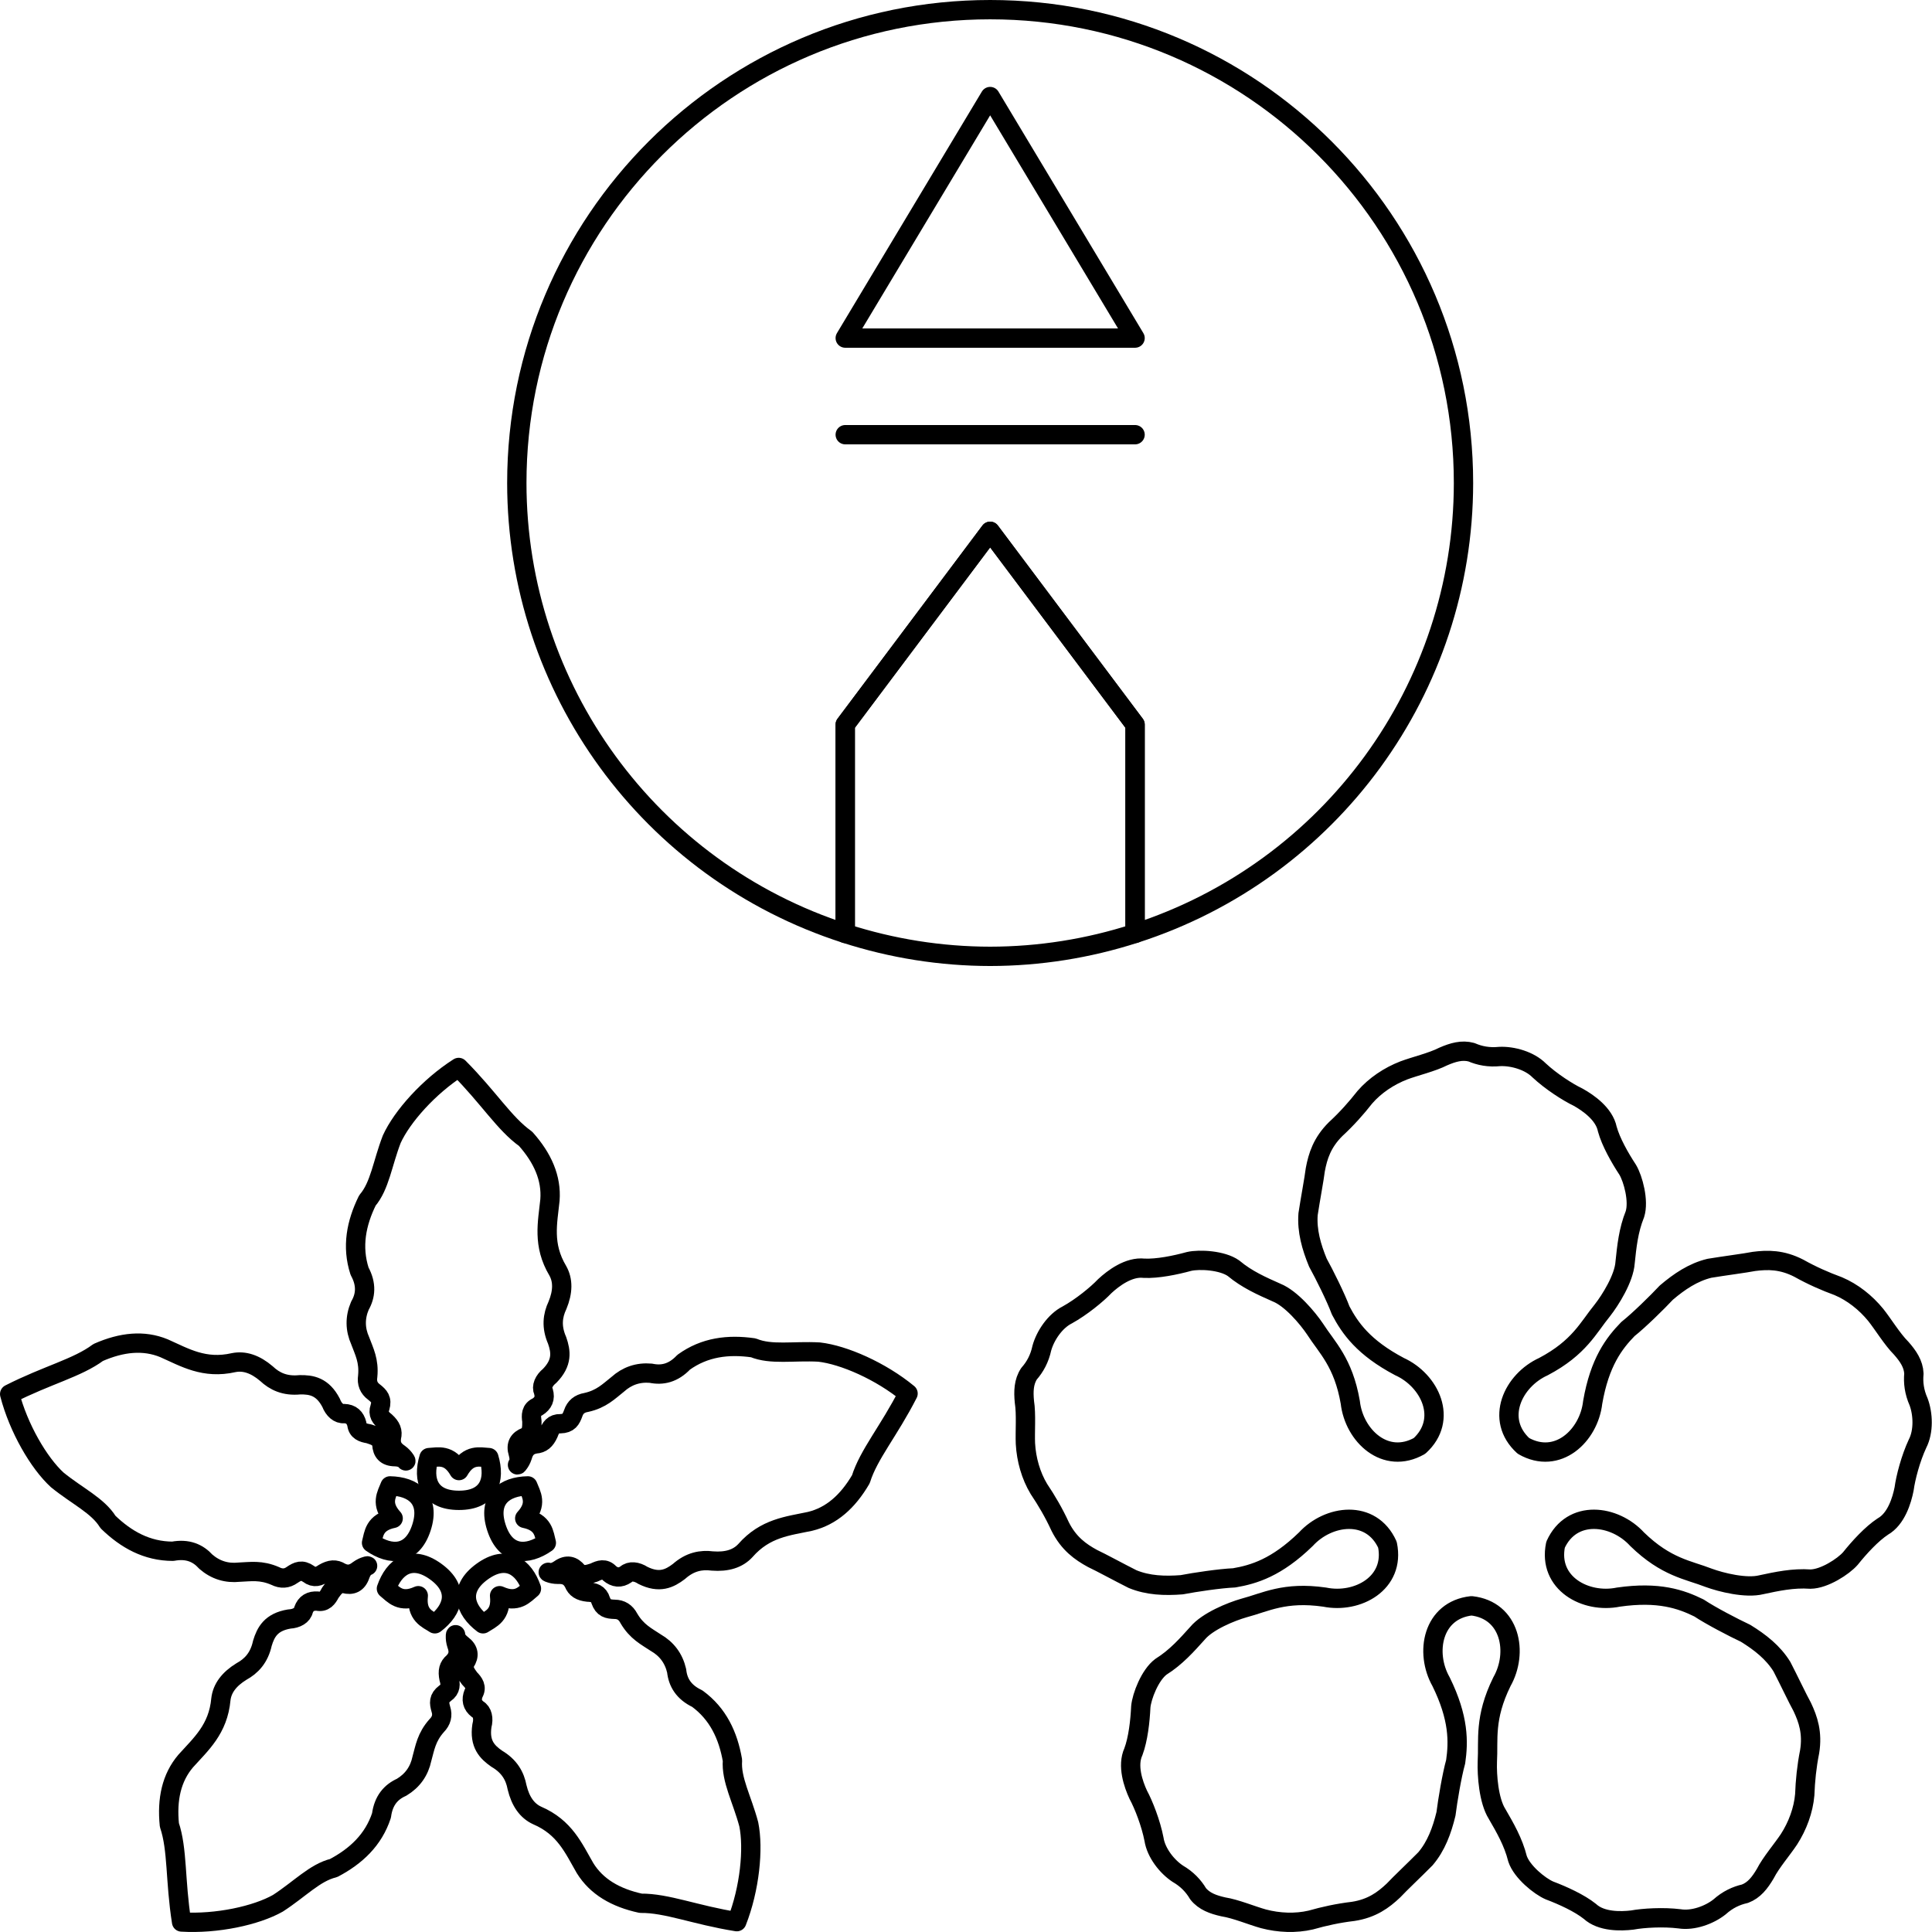
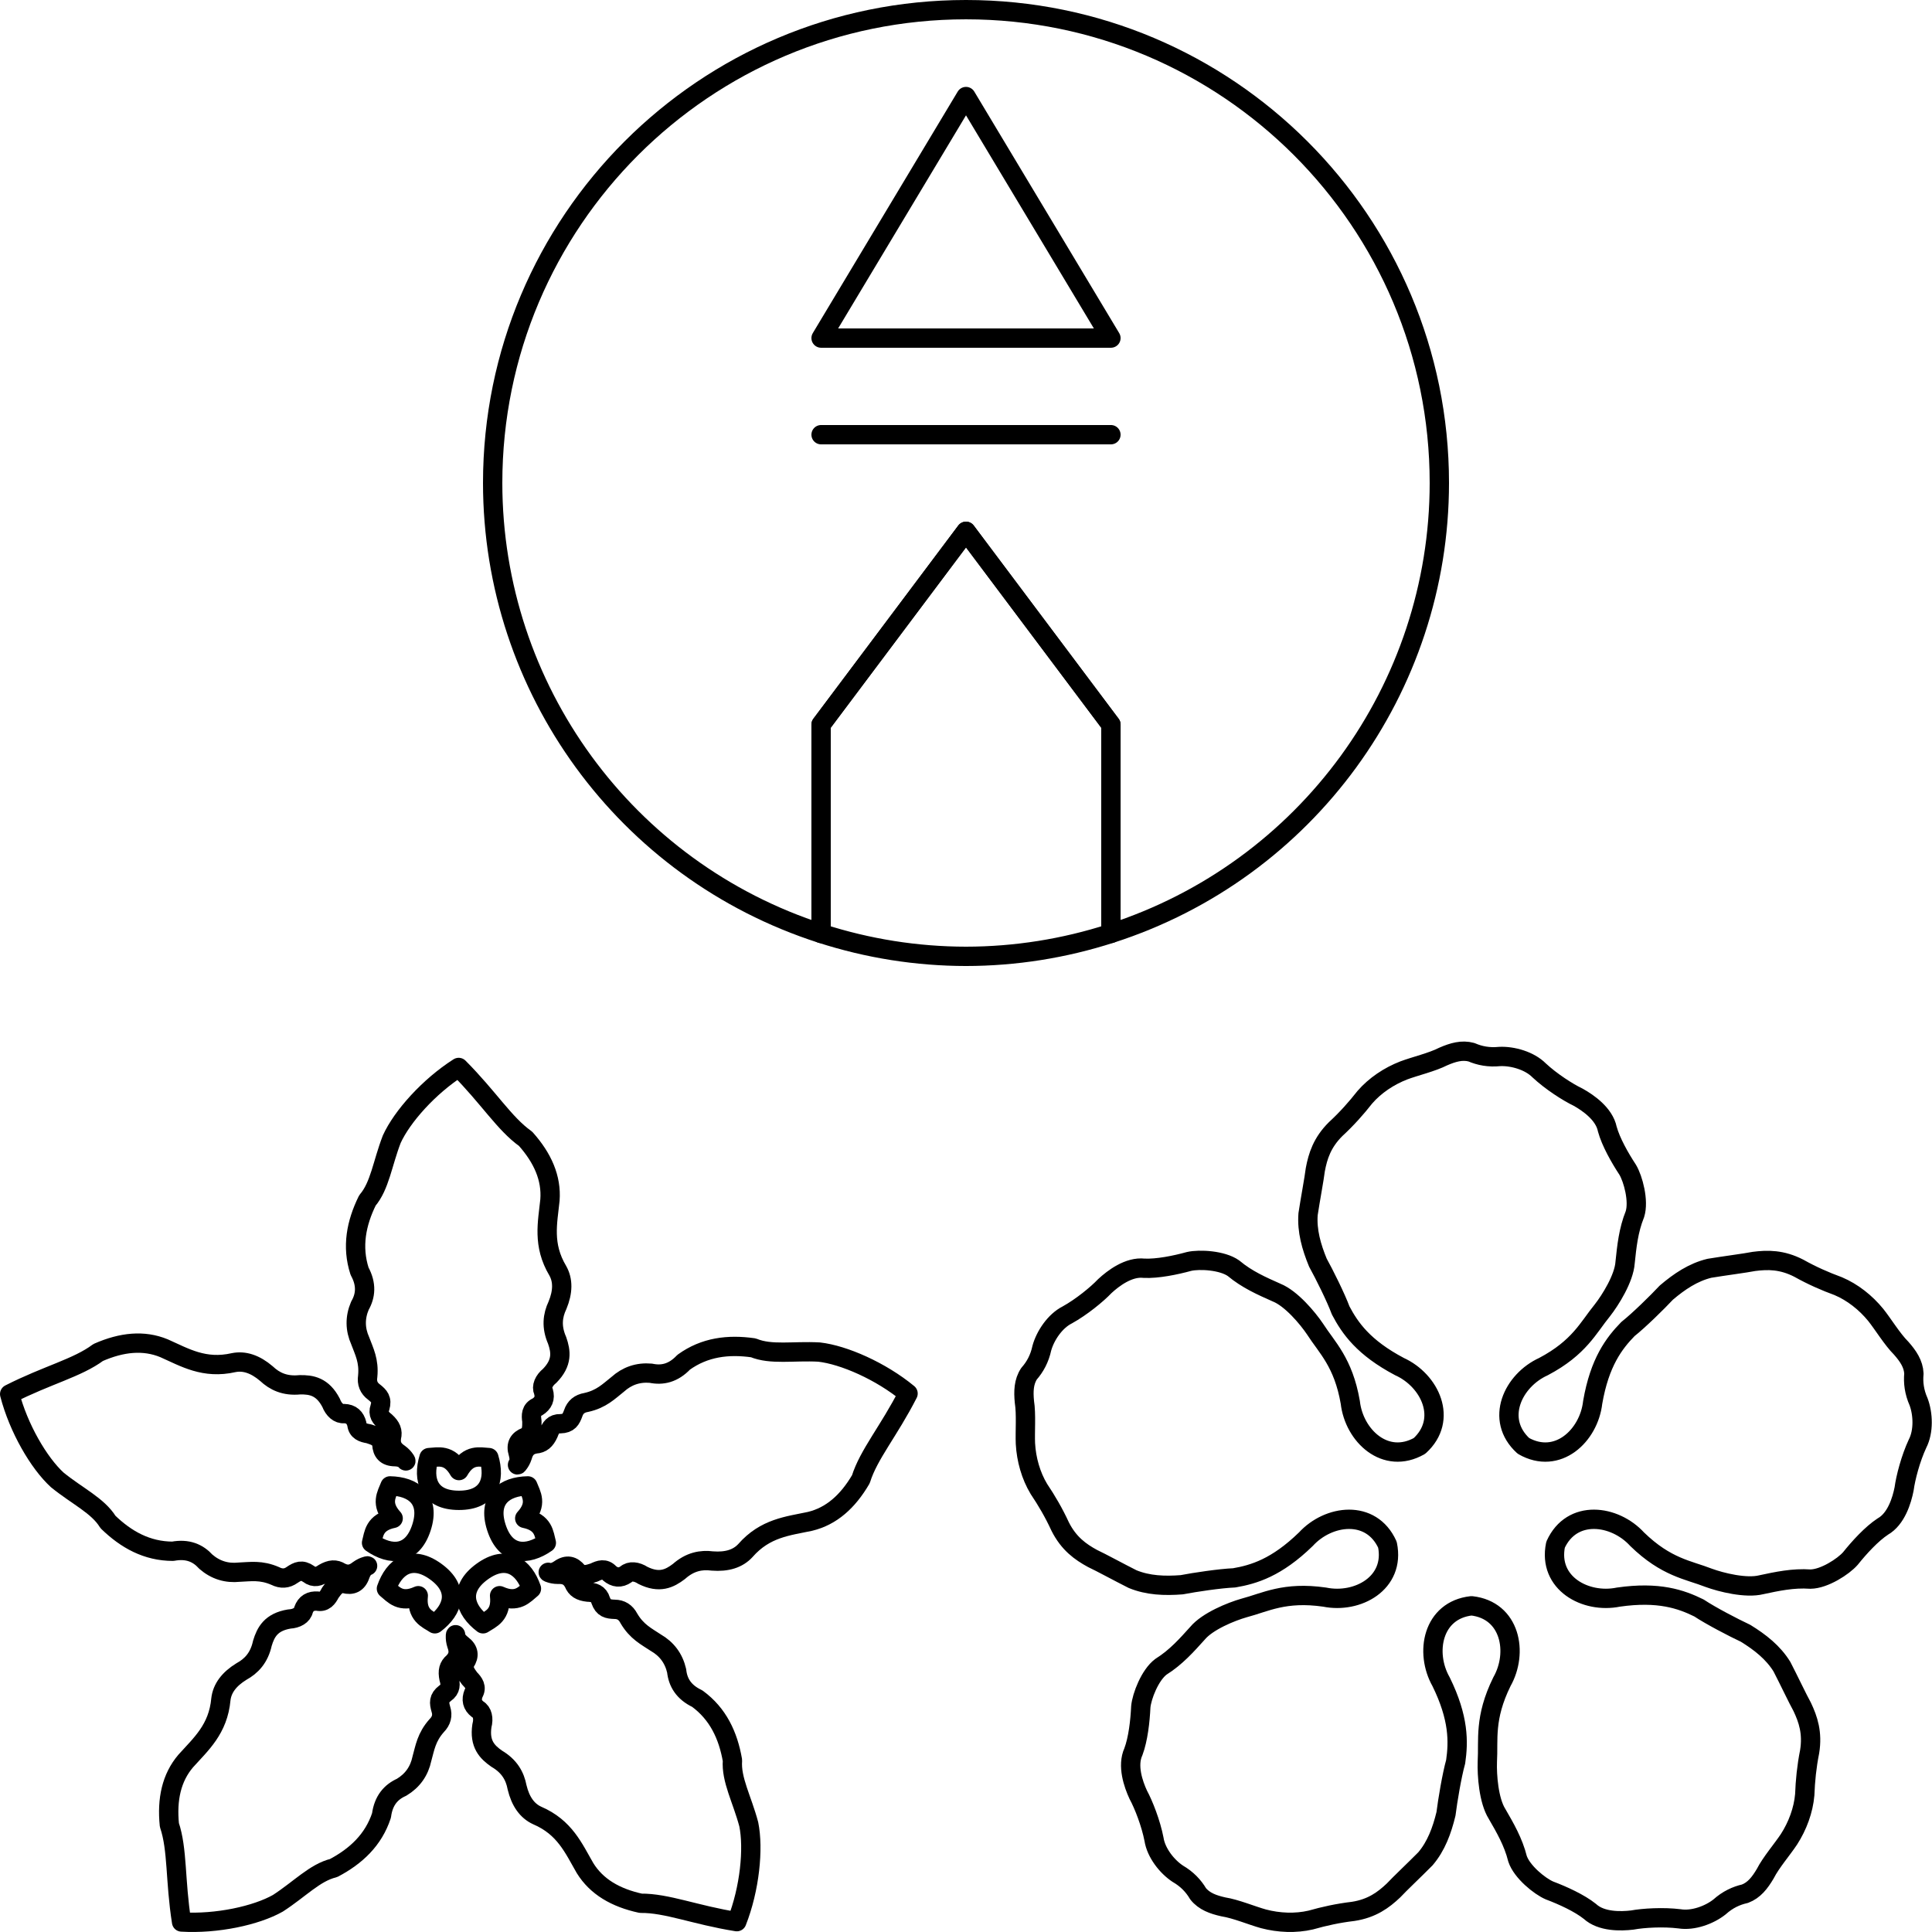
<svg xmlns="http://www.w3.org/2000/svg" width="1000" height="1000" viewBox="0 0 264.583 264.583" version="1.1" id="svg5" xml:space="preserve">
  <defs id="defs2" />
  <g id="layer2">
    <g id="g9519">
      <path style="fill:none;stroke:#000000;stroke-width:2.646;stroke-linecap:round;stroke-linejoin:round;stroke-dasharray:none;paint-order:markers stroke fill" d="m 178.828,210.799 c -3.995,3.881 -7.102,4.819 -9.808,5.285 -1.92,0.078 -5.421,0.603 -7.187,0.944 -2.331,0.179 -4.609,0.099 -6.726,-0.772 -1.724,-0.86 -4.411,-2.329 -5.482,-2.822 -1.667,-0.908 -3.258,-2.038 -4.435,-4.375 -0.863,-1.876 -1.854,-3.567 -2.919,-5.153 -1.098,-1.822 -1.721,-4.036 -1.841,-6.206 -0.074,-1.617 0.132,-4.012 -0.141,-5.727 -0.137,-1.435 -0.098,-2.738 0.64,-3.853 0.81,-0.917 1.439,-2.053 1.747,-3.494 0.469,-1.701 1.8,-3.704 3.48,-4.55 1.954,-1.081 4.071,-2.816 5.137,-3.939 1.16,-1.077 3.292,-2.697 5.39,-2.453 1.829,0.085 4.285,-0.418 6.16,-0.933 1.414,-0.325 4.556,-0.162 6.093,0.939 1.832,1.536 3.873,2.429 5.895,3.329 1.995,0.801 4.248,3.483 5.259,4.988 1.628,2.541 3.878,4.553 4.829,10.041 0.51,4.553 4.805,8.627 9.482,5.965 3.977,-3.625 1.43,-8.969 -2.743,-10.861 -4.925,-2.6 -6.778,-5.265 -8.057,-7.695 -0.667,-1.802 -2.248,-4.969 -3.119,-6.543 -0.89,-2.162 -1.518,-4.353 -1.345,-6.635 0.285,-1.906 0.852,-4.915 0.99,-6.085 0.348,-1.866 0.931,-3.728 2.791,-5.57 1.518,-1.4 2.819,-2.866 3.999,-4.368 1.393,-1.608 3.307,-2.884 5.334,-3.668 1.515,-0.571 3.857,-1.114 5.403,-1.904 1.322,-0.573 2.573,-0.939 3.863,-0.582 1.122,0.487 2.397,0.734 3.863,0.582 1.763,-0.079 4.079,0.567 5.403,1.904 1.632,1.524 3.936,3.001 5.334,3.668 1.383,0.77 3.583,2.297 3.999,4.368 0.484,1.766 1.722,3.946 2.791,5.57 0.746,1.244 1.562,4.283 0.99,6.085 -0.894,2.217 -1.113,4.433 -1.345,6.635 -0.145,2.144 -2,5.116 -3.119,6.543 -1.913,2.333 -3.132,5.095 -8.057,7.695 -4.173,1.892 -6.72,7.236 -2.743,10.861 4.677,2.663 8.972,-1.412 9.482,-5.965 0.951,-5.487 2.913,-8.073 4.829,-10.041 1.508,-1.192 4.031,-3.674 5.259,-4.988 1.781,-1.515 3.671,-2.789 5.895,-3.329 1.901,-0.317 4.937,-0.709 6.093,-0.939 1.882,-0.246 3.833,-0.266 6.16,0.933 1.801,1.011 3.597,1.795 5.39,2.453 1.959,0.828 3.765,2.254 5.137,3.939 1.011,1.265 2.252,3.324 3.48,4.55 0.954,1.08 1.689,2.157 1.747,3.493 -0.117,1.218 0.042,2.506 0.64,3.853 0.62,1.652 0.721,4.054 -0.141,5.727 -0.946,2.023 -1.638,4.67 -1.841,6.206 -0.305,1.553 -1.078,4.117 -2.919,5.153 -1.53,1.006 -3.221,2.857 -4.435,4.375 -0.953,1.094 -3.591,2.81 -5.482,2.822 -2.385,-0.166 -4.56,0.311 -6.726,0.772 -2.084,0.524 -5.483,-0.321 -7.187,-0.944 -2.81,-1.099 -5.814,-1.405 -9.808,-5.285 -3.089,-3.384 -8.959,-4.155 -11.177,0.748 -1.087,5.27 4.115,8.097 8.603,7.175 5.513,-0.791 8.578,0.276 11.042,1.489 1.599,1.066 4.74,2.698 6.369,3.46 1.991,1.225 3.787,2.629 4.988,4.578 0.889,1.71 2.2,4.476 2.776,5.505 0.815,1.714 1.438,3.563 1.016,6.146 -0.405,2.025 -0.596,3.975 -0.667,5.884 -0.182,2.119 -0.981,4.277 -2.159,6.103 -0.891,1.352 -2.465,3.168 -3.252,4.716 -0.733,1.241 -1.53,2.273 -2.783,2.741 -1.194,0.265 -2.371,0.815 -3.467,1.799 -1.38,1.1 -3.633,1.938 -5.49,1.636 -2.216,-0.274 -4.948,-0.115 -6.471,0.167 -1.572,0.19 -4.248,0.247 -5.802,-1.184 -1.43,-1.144 -3.712,-2.18 -5.532,-2.866 -1.335,-0.568 -3.782,-2.547 -4.378,-4.341 -0.579,-2.319 -1.705,-4.241 -2.812,-6.158 -1.143,-1.82 -1.389,-5.314 -1.323,-7.126 0.177,-3.012 -0.461,-5.963 1.996,-10.961 2.264,-3.983 1.183,-9.804 -4.165,-10.399 -5.348,0.595 -6.429,6.415 -4.165,10.399 2.456,4.998 2.388,8.243 1.996,10.961 -0.519,1.85 -1.102,5.342 -1.323,7.126 -0.55,2.272 -1.331,4.414 -2.812,6.158 -1.351,1.374 -3.578,3.475 -4.378,4.341 -1.378,1.305 -2.945,2.469 -5.532,2.866 -2.051,0.241 -3.965,0.661 -5.802,1.184 -2.072,0.482 -4.371,0.389 -6.471,-0.167 -1.561,-0.429 -3.775,-1.365 -5.49,-1.636 -1.407,-0.313 -2.634,-0.753 -3.467,-1.799 -0.621,-1.054 -1.507,-2.003 -2.783,-2.741 -1.473,-0.972 -2.966,-2.856 -3.252,-4.716 -0.424,-2.192 -1.42,-4.741 -2.159,-6.103 -0.666,-1.436 -1.548,-3.964 -0.667,-5.884 0.646,-1.713 0.926,-4.204 1.016,-6.146 0.128,-1.445 1.254,-4.384 2.776,-5.505 2.027,-1.268 3.506,-2.932 4.988,-4.578 1.378,-1.649 4.625,-2.963 6.369,-3.46 2.919,-0.763 5.529,-2.281 11.042,-1.489 4.488,0.922 9.69,-1.904 8.603,-7.174 -2.218,-4.903 -8.088,-4.132 -11.177,-0.748 z" id="path9339-3" />
      <g id="g11123" transform="matrix(0.824515,0,0,0.8244688,62.85042,205.4678)" style="stroke-width:3.209;stroke-dasharray:none">
        <path style="fill:none;fill-opacity:0.5;stroke:#000000;stroke-width:3.209;stroke-linecap:round;stroke-linejoin:round;stroke-dasharray:none;paint-order:markers stroke fill" d="m 59.265,84.79 c -0.945,0.751 -1.847,0.949 -2.964,0.382 -0.863,-0.548 -1.685,-0.487 -2.788,0.146 -0.789,0.542 -1.592,0.866 -2.539,0.133 -1.127,-0.78 -1.813,-0.456 -2.742,0.17 -0.851,0.608 -1.768,0.686 -2.792,0.173 -2.372,-1.04 -4.122,-0.713 -5.987,-0.639 -2.084,0.222 -3.941,-0.344 -5.555,-1.747 -1.294,-1.431 -3.01,-2.184 -5.482,-1.724 -4.284,-0.013 -7.744,-1.931 -10.765,-4.865 -1.674,-2.728 -5.081,-4.275 -8.428,-6.996 -3.05,-2.794 -6.429,-8.58 -7.898,-14.251 6.259,-3.182 11.236,-4.328 14.702,-6.908 3.913,-1.721 7.56,-2.094 10.931,-0.705 3.458,1.533 6.68,3.501 11.569,2.392 1.776,-0.358 3.591,0.242 5.448,1.828 1.358,1.28 3.055,2.093 5.521,1.852 1.929,-0.039 3.796,0.264 5.219,3.002 0.436,1.149 1.277,1.887 2.157,1.781 1.182,0.027 1.848,0.657 2.119,1.75 0.114,1.149 0.986,1.442 1.976,1.6 0.971,0.316 1.977,0.595 2.17,1.757 0.069,1.253 0.676,2.032 2.173,2.052 1.039,0.025 1.724,0.421 1.806,0.659 0.082,0.238 -0.146,-0.483 -1.097,-1.174 -1.007,-0.667 -1.473,-1.463 -1.28,-2.701 0.255,-0.991 -0.058,-1.753 -1,-2.607 -0.759,-0.583 -1.315,-1.247 -0.911,-2.374 0.394,-1.313 -0.126,-1.865 -1.009,-2.556 -0.841,-0.621 -1.199,-1.47 -1.027,-2.602 0.256,-2.577 -0.595,-4.141 -1.243,-5.891 -0.855,-1.914 -0.891,-3.854 -0.055,-5.823 0.961,-1.673 1.147,-3.538 -0.055,-5.746 -1.311,-4.078 -0.556,-7.962 1.3,-11.742 2.078,-2.435 2.495,-6.154 4.049,-10.178 1.715,-3.764 6.174,-8.766 11.113,-11.916 4.96,4.969 7.588,9.348 11.113,11.848 2.846,3.19 4.327,6.543 4.049,10.178 -0.39,3.762 -1.266,7.435 1.3,11.742 0.889,1.578 0.879,3.49 -0.055,5.746 -0.798,1.687 -1.046,3.553 -0.055,5.823 0.633,1.823 0.922,3.692 -1.243,5.891 -0.958,0.769 -1.4,1.797 -1.027,2.602 0.339,1.132 -0.054,1.96 -1.009,2.556 -1.057,0.464 -1.066,1.383 -0.911,2.374 -10e-4,1.021 0.045,2.064 -1,2.607 -1.17,0.453 -1.724,1.271 -1.28,2.701 0.297,0.996 0.133,1.77 -0.068,1.921 -0.201,0.151 0.414,-0.288 0.777,-1.406 0.323,-1.164 0.936,-1.853 2.173,-2.052 1.021,-0.064 1.649,-0.597 2.17,-1.757 0.32,-0.902 0.779,-1.636 1.976,-1.6 1.371,-0.031 1.735,-0.697 2.119,-1.75 0.331,-0.992 1.028,-1.594 2.157,-1.781 2.53,-0.553 3.754,-1.846 5.219,-3.002 1.556,-1.405 3.39,-2.038 5.521,-1.852 1.888,0.397 3.719,-0.002 5.448,-1.828 3.474,-2.508 7.4,-2.989 11.569,-2.392 2.958,1.223 6.623,0.472 10.931,0.705 4.109,0.468 10.245,3.163 14.767,6.887 -3.193,6.253 -6.546,10.106 -7.834,14.231 -2.154,3.693 -4.885,6.138 -8.428,6.996 -3.698,0.792 -7.462,1.094 -10.765,4.865 -1.226,1.333 -3.048,1.915 -5.482,1.724 -1.851,-0.237 -3.702,0.103 -5.555,1.747 -1.538,1.166 -3.226,2.018 -5.987,0.639 -1.028,-0.673 -2.142,-0.776 -2.792,-0.173 -0.972,0.673 -1.881,0.554 -2.742,-0.17 -0.768,-0.862 -1.645,-0.587 -2.539,-0.133 -0.971,0.315 -1.949,0.681 -2.788,-0.146 -0.792,-0.973 -1.742,-1.246 -2.964,-0.382 -0.855,0.59 -1.642,0.673 -1.848,0.529 -0.206,-0.144 0.402,0.304 1.577,0.305 1.206,-0.052 2.052,0.318 2.623,1.433 0.376,0.951 1.077,1.384 2.341,1.521 0.957,0.025 1.797,0.236 2.132,1.385 0.453,1.294 1.199,1.435 2.319,1.474 1.046,0.008 1.834,0.485 2.361,1.501 1.308,2.236 2.915,3 4.468,4.036 1.817,1.045 2.986,2.595 3.467,4.678 0.206,1.918 1.151,3.536 3.422,4.616 3.458,2.529 5.13,6.114 5.85,10.263 -0.249,3.191 1.598,6.445 2.707,10.614 0.825,4.053 0.158,10.721 -1.987,16.172 -6.934,-1.105 -11.634,-3.102 -15.955,-3.053 -4.178,-0.907 -7.347,-2.75 -9.258,-5.854 -1.896,-3.273 -3.346,-6.759 -7.953,-8.735 -1.647,-0.754 -2.763,-2.307 -3.333,-4.681 -0.346,-1.833 -1.242,-3.489 -3.378,-4.743 -1.584,-1.102 -2.916,-2.445 -2.457,-5.496 0.323,-1.186 0.076,-2.277 -0.698,-2.709 -0.94,-0.716 -1.108,-1.618 -0.686,-2.661 0.583,-0.996 0.05,-1.746 -0.658,-2.456 -0.599,-0.827 -1.25,-1.643 -0.723,-2.697 0.68,-1.054 0.647,-2.042 -0.552,-2.937 -0.826,-0.631 -1.148,-1.354 -1.075,-1.594 0.073,-0.24 -0.165,0.476 0.198,1.594 0.423,1.131 0.332,2.05 -0.552,2.937 -0.788,0.652 -0.984,1.452 -0.723,2.697 0.272,0.918 0.331,1.782 -0.659,2.456 -1.09,0.831 -0.994,1.583 -0.686,2.661 0.316,0.997 0.106,1.894 -0.698,2.709 -1.722,1.934 -1.952,3.7 -2.457,5.496 -0.433,2.051 -1.545,3.642 -3.378,4.743 -1.761,0.788 -3.007,2.188 -3.333,4.681 -1.336,4.07 -4.23,6.768 -7.953,8.735 -3.112,0.749 -5.636,3.511 -9.258,5.854 -3.599,2.037 -10.147,3.463 -15.995,3.108 -1.092,-6.936 -0.644,-12.023 -2.027,-16.118 -0.428,-4.254 0.345,-7.837 2.707,-10.614 2.527,-2.815 5.394,-5.271 5.85,-10.263 0.209,-1.799 1.34,-3.34 3.422,-4.616 1.637,-0.896 2.935,-2.259 3.467,-4.678 0.559,-1.847 1.424,-3.529 4.468,-4.036 1.227,-0.059 2.189,-0.631 2.361,-1.501 0.391,-1.115 1.196,-1.554 2.319,-1.474 1.128,0.246 1.676,-0.492 2.132,-1.385 0.601,-0.825 1.177,-1.696 2.341,-1.521 1.213,0.321 2.142,-0.015 2.623,-1.433 0.345,-0.98 0.933,-1.51 1.184,-1.515 0.251,-0.004 -0.505,-0.01 -1.456,0.681 z" id="path1056-7-9-1-2-7" transform="translate(-75.94554,-73.22439)" />
        <g id="g11856" style="stroke-width:3.209;stroke-dasharray:none">
          <path style="fill:none;stroke:#000000;stroke-width:3.209;stroke-linecap:round;stroke-linejoin:round;stroke-dasharray:none;paint-order:markers stroke fill" d="m -11.443,-2.399 c 3.821,0.069 6.77,2.145 5.218,6.922 -1.552,4.778 -5.158,4.723 -8.29,2.533 0.395,-1.465 0.397,-3.396 3.59,-4.061 -2.192,-2.415 -1.059,-3.978 -0.517,-5.395 z" id="path697-0-9" />
          <path style="fill:none;stroke:#000000;stroke-width:3.209;stroke-linecap:round;stroke-linejoin:round;stroke-dasharray:none;paint-order:markers stroke fill" d="m -12.044,14.665 c 1.247,-3.612 4.132,-5.776 8.196,-2.823 4.064,2.953 2.898,6.365 -0.153,8.667 -1.271,-0.828 -3.107,-1.427 -2.753,-4.669 -2.974,1.339 -4.111,-0.222 -5.291,-1.175 z" id="path697-7" />
          <path style="fill:none;stroke:#000000;stroke-width:3.209;stroke-linecap:round;stroke-linejoin:round;stroke-dasharray:none;paint-order:markers stroke fill" d="m 4,20.509 c -3.05,-2.302 -4.217,-5.715 -0.153,-8.667 4.064,-2.953 6.949,-0.789 8.196,2.823 -1.18,0.953 -2.317,2.514 -5.291,1.175 0.354,3.242 -1.481,3.841 -2.753,4.669 z" id="path697-2" />
          <path style="fill:none;stroke:#000000;stroke-width:3.209;stroke-linecap:round;stroke-linejoin:round;stroke-dasharray:none;paint-order:markers stroke fill" d="m 14.516,7.056 c -3.132,2.19 -6.738,2.244 -8.29,-2.533 -1.552,-4.778 1.397,-6.853 5.218,-6.922 0.542,1.417 1.675,2.98 -0.517,5.395 3.193,0.665 3.195,2.596 3.59,4.061 z" id="path697-0" />
          <path style="fill:none;stroke:#000000;stroke-width:3.209;stroke-linecap:round;stroke-linejoin:round;stroke-dasharray:none;paint-order:markers stroke fill" d="M 4.971,-7.102 C 6.086,-3.446 5.024,3.8812076e-5 2.8993333e-5,8.8812076e-5 -5.023,1.5881208e-4 -6.086,-3.446 -4.971,-7.102 c 1.515,-0.077 3.352,-0.672 4.971,2.159 C 1.619,-7.774 3.456,-7.179 4.971,-7.102 Z" id="path697" />
        </g>
      </g>
    </g>
-     <g id="g7354" style="stroke-width:2.646;stroke-dasharray:none" transform="matrix(1.00012,0,0,1.00012,3.291478,-0.00790405)">
+     <g id="g7354" style="stroke-width:2.646;stroke-dasharray:none" transform="matrix(1.00012,0,0,1.00012,-0.01580769,-0.00790405)">
      <path id="path7314" style="fill:none;stroke:#000000;stroke-width:2.646;stroke-linecap:round;stroke-linejoin:round;stroke-dasharray:none;paint-order:markers stroke fill" d="M 132.292,1.331 A 64.815,64.815 0 0 0 67.477,66.146 64.815,64.815 0 0 0 112.448,127.823 V 99.219 l 19.844,-26.458 19.844,26.458 v 28.604 A 64.815,64.815 0 0 0 197.107,66.146 64.815,64.815 0 0 0 132.292,1.331 Z" />
      <path id="path1037" style="fill:none;stroke:#000000;stroke-width:2.646;stroke-linecap:round;stroke-linejoin:round;stroke-dasharray:none;paint-order:markers stroke fill" d="M 152.135,127.823 V 99.219 L 132.292,72.76 112.448,99.219 v 28.604 a 64.815,64.815 0 0 0 19.844,3.138 64.815,64.815 0 0 0 19.844,-3.138 z" />
      <path style="fill:#000000;stroke:#000000;stroke-width:2.646;stroke-linecap:round;stroke-linejoin:round;stroke-dasharray:none;paint-order:markers stroke fill" d="m 112.448,59.531 h 39.688" id="path4404" />
      <path style="fill:none;stroke:#000000;stroke-width:2.646;stroke-linecap:round;stroke-linejoin:round;stroke-dasharray:none;paint-order:markers stroke fill" d="m 112.448,46.302 19.844,-33.073 19.844,33.073 z" id="path2222" />
    </g>
  </g>
</svg>
